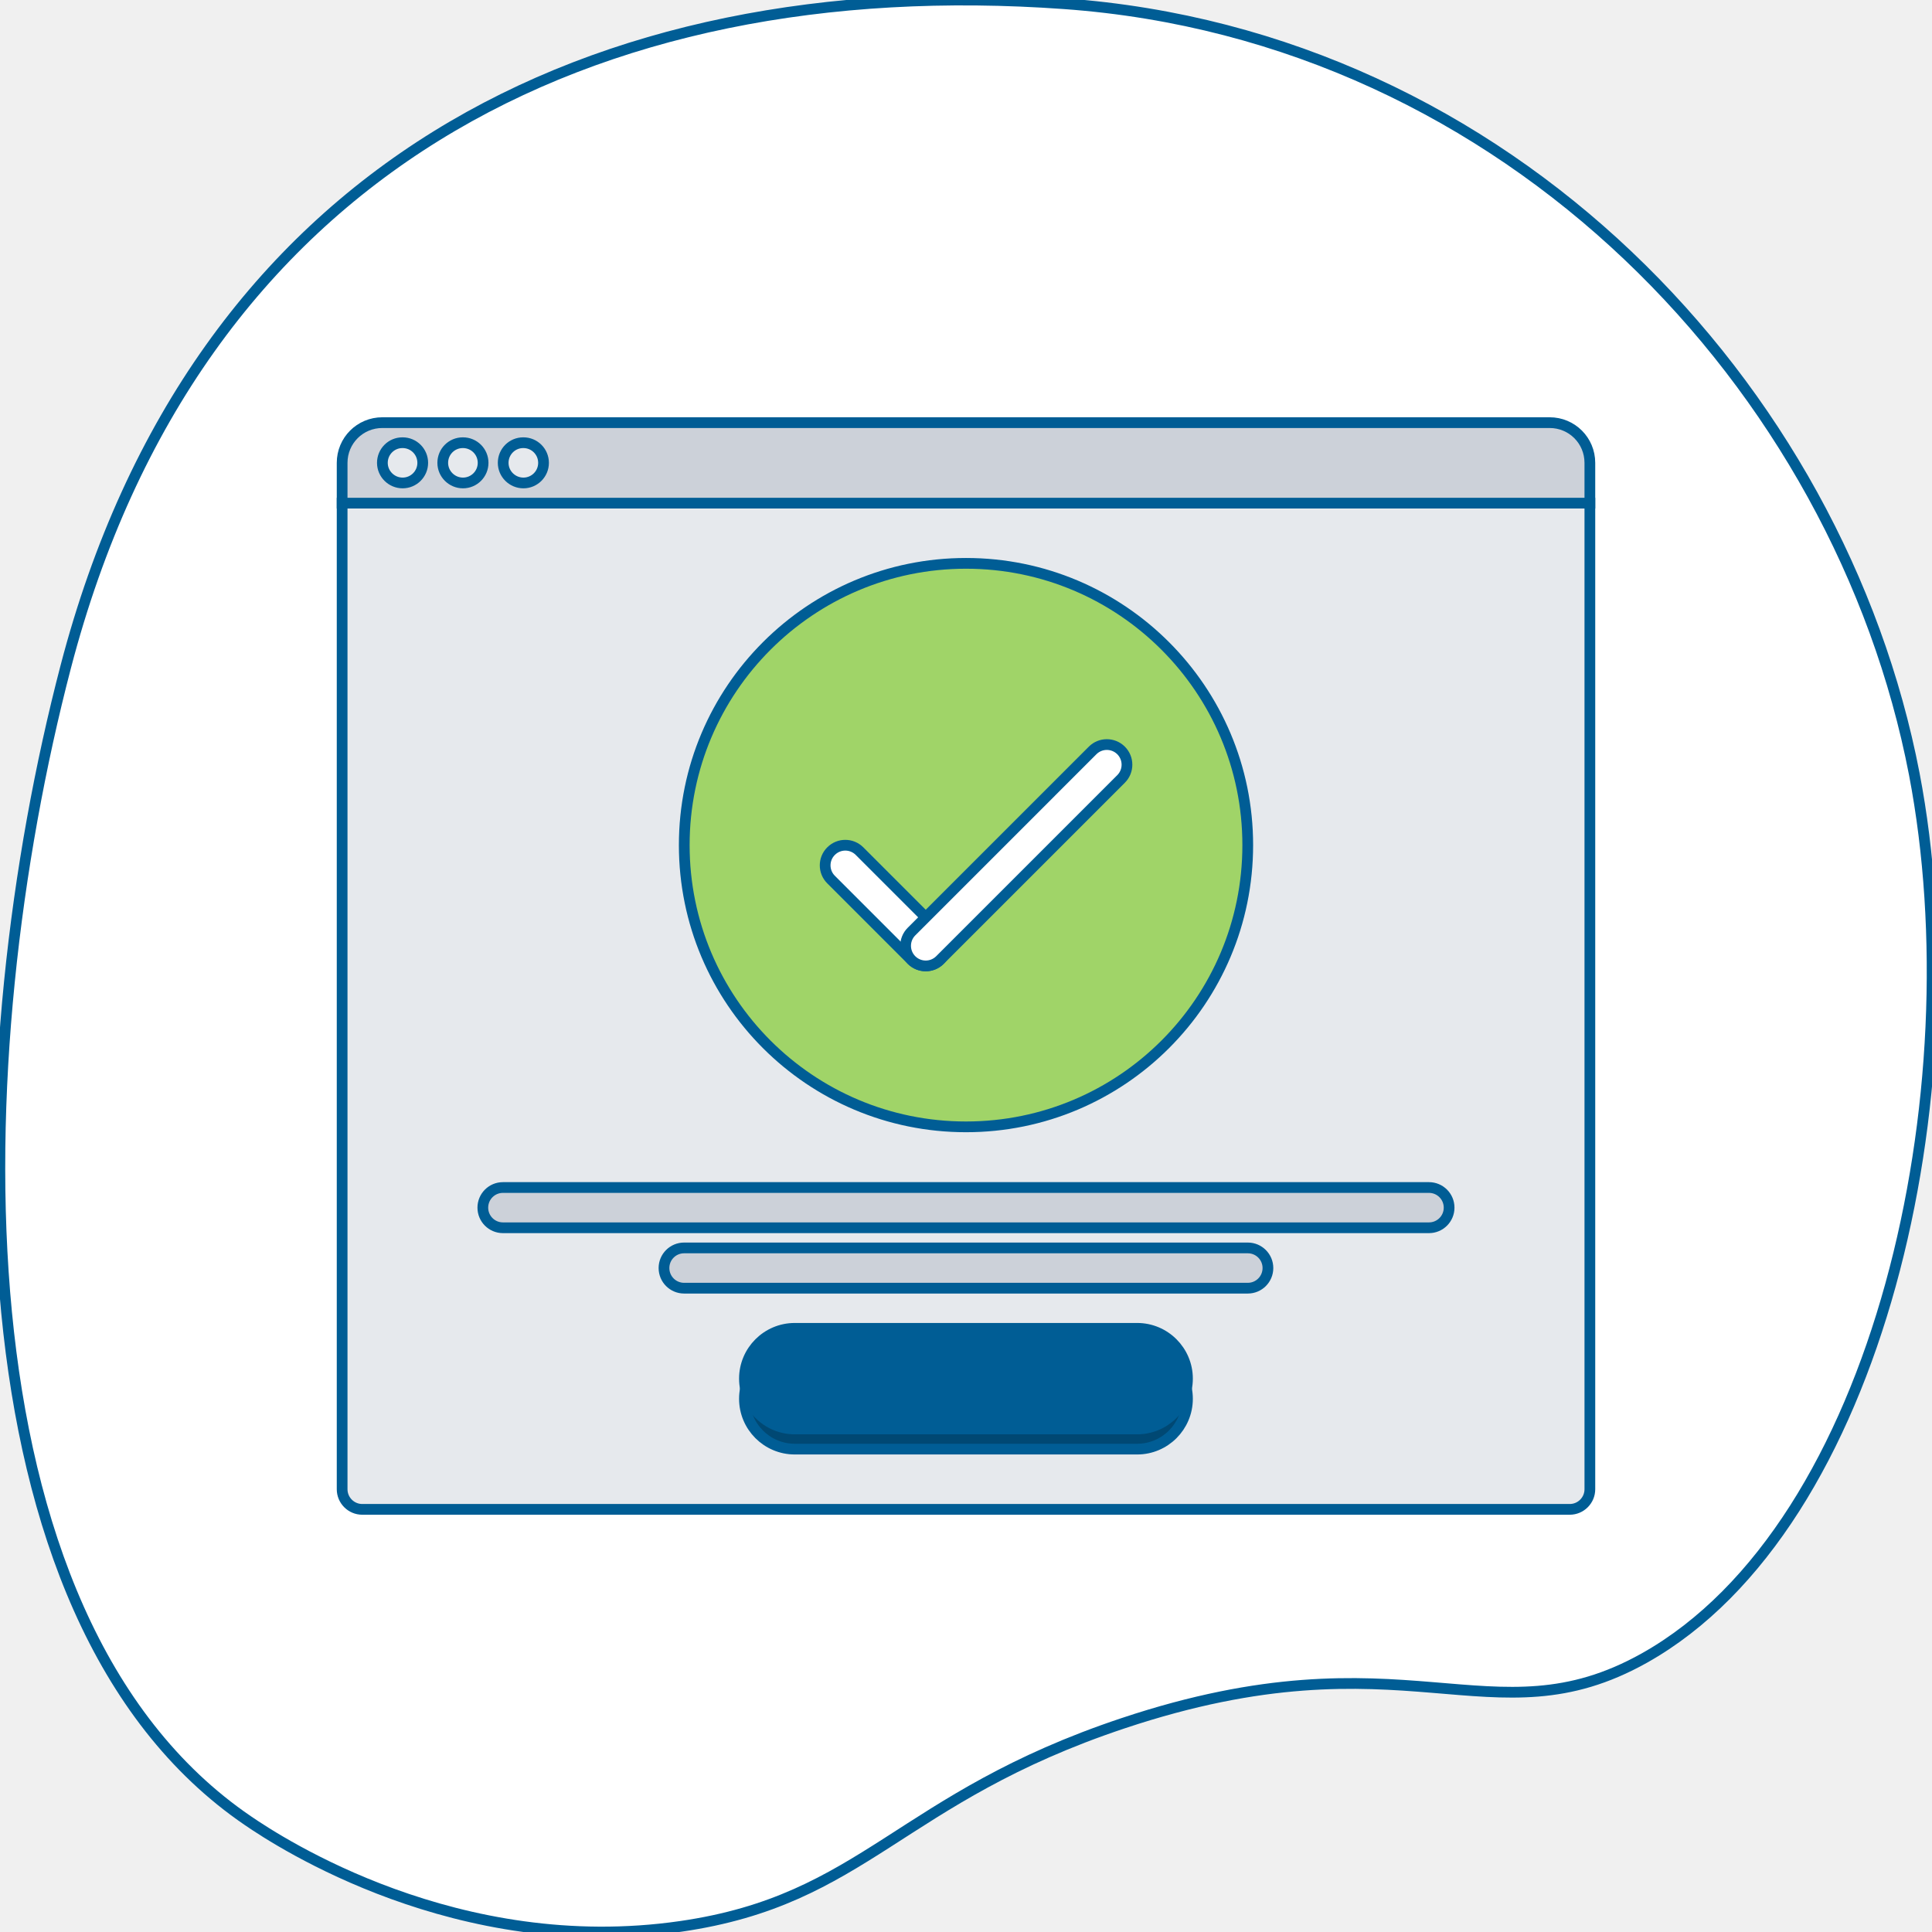
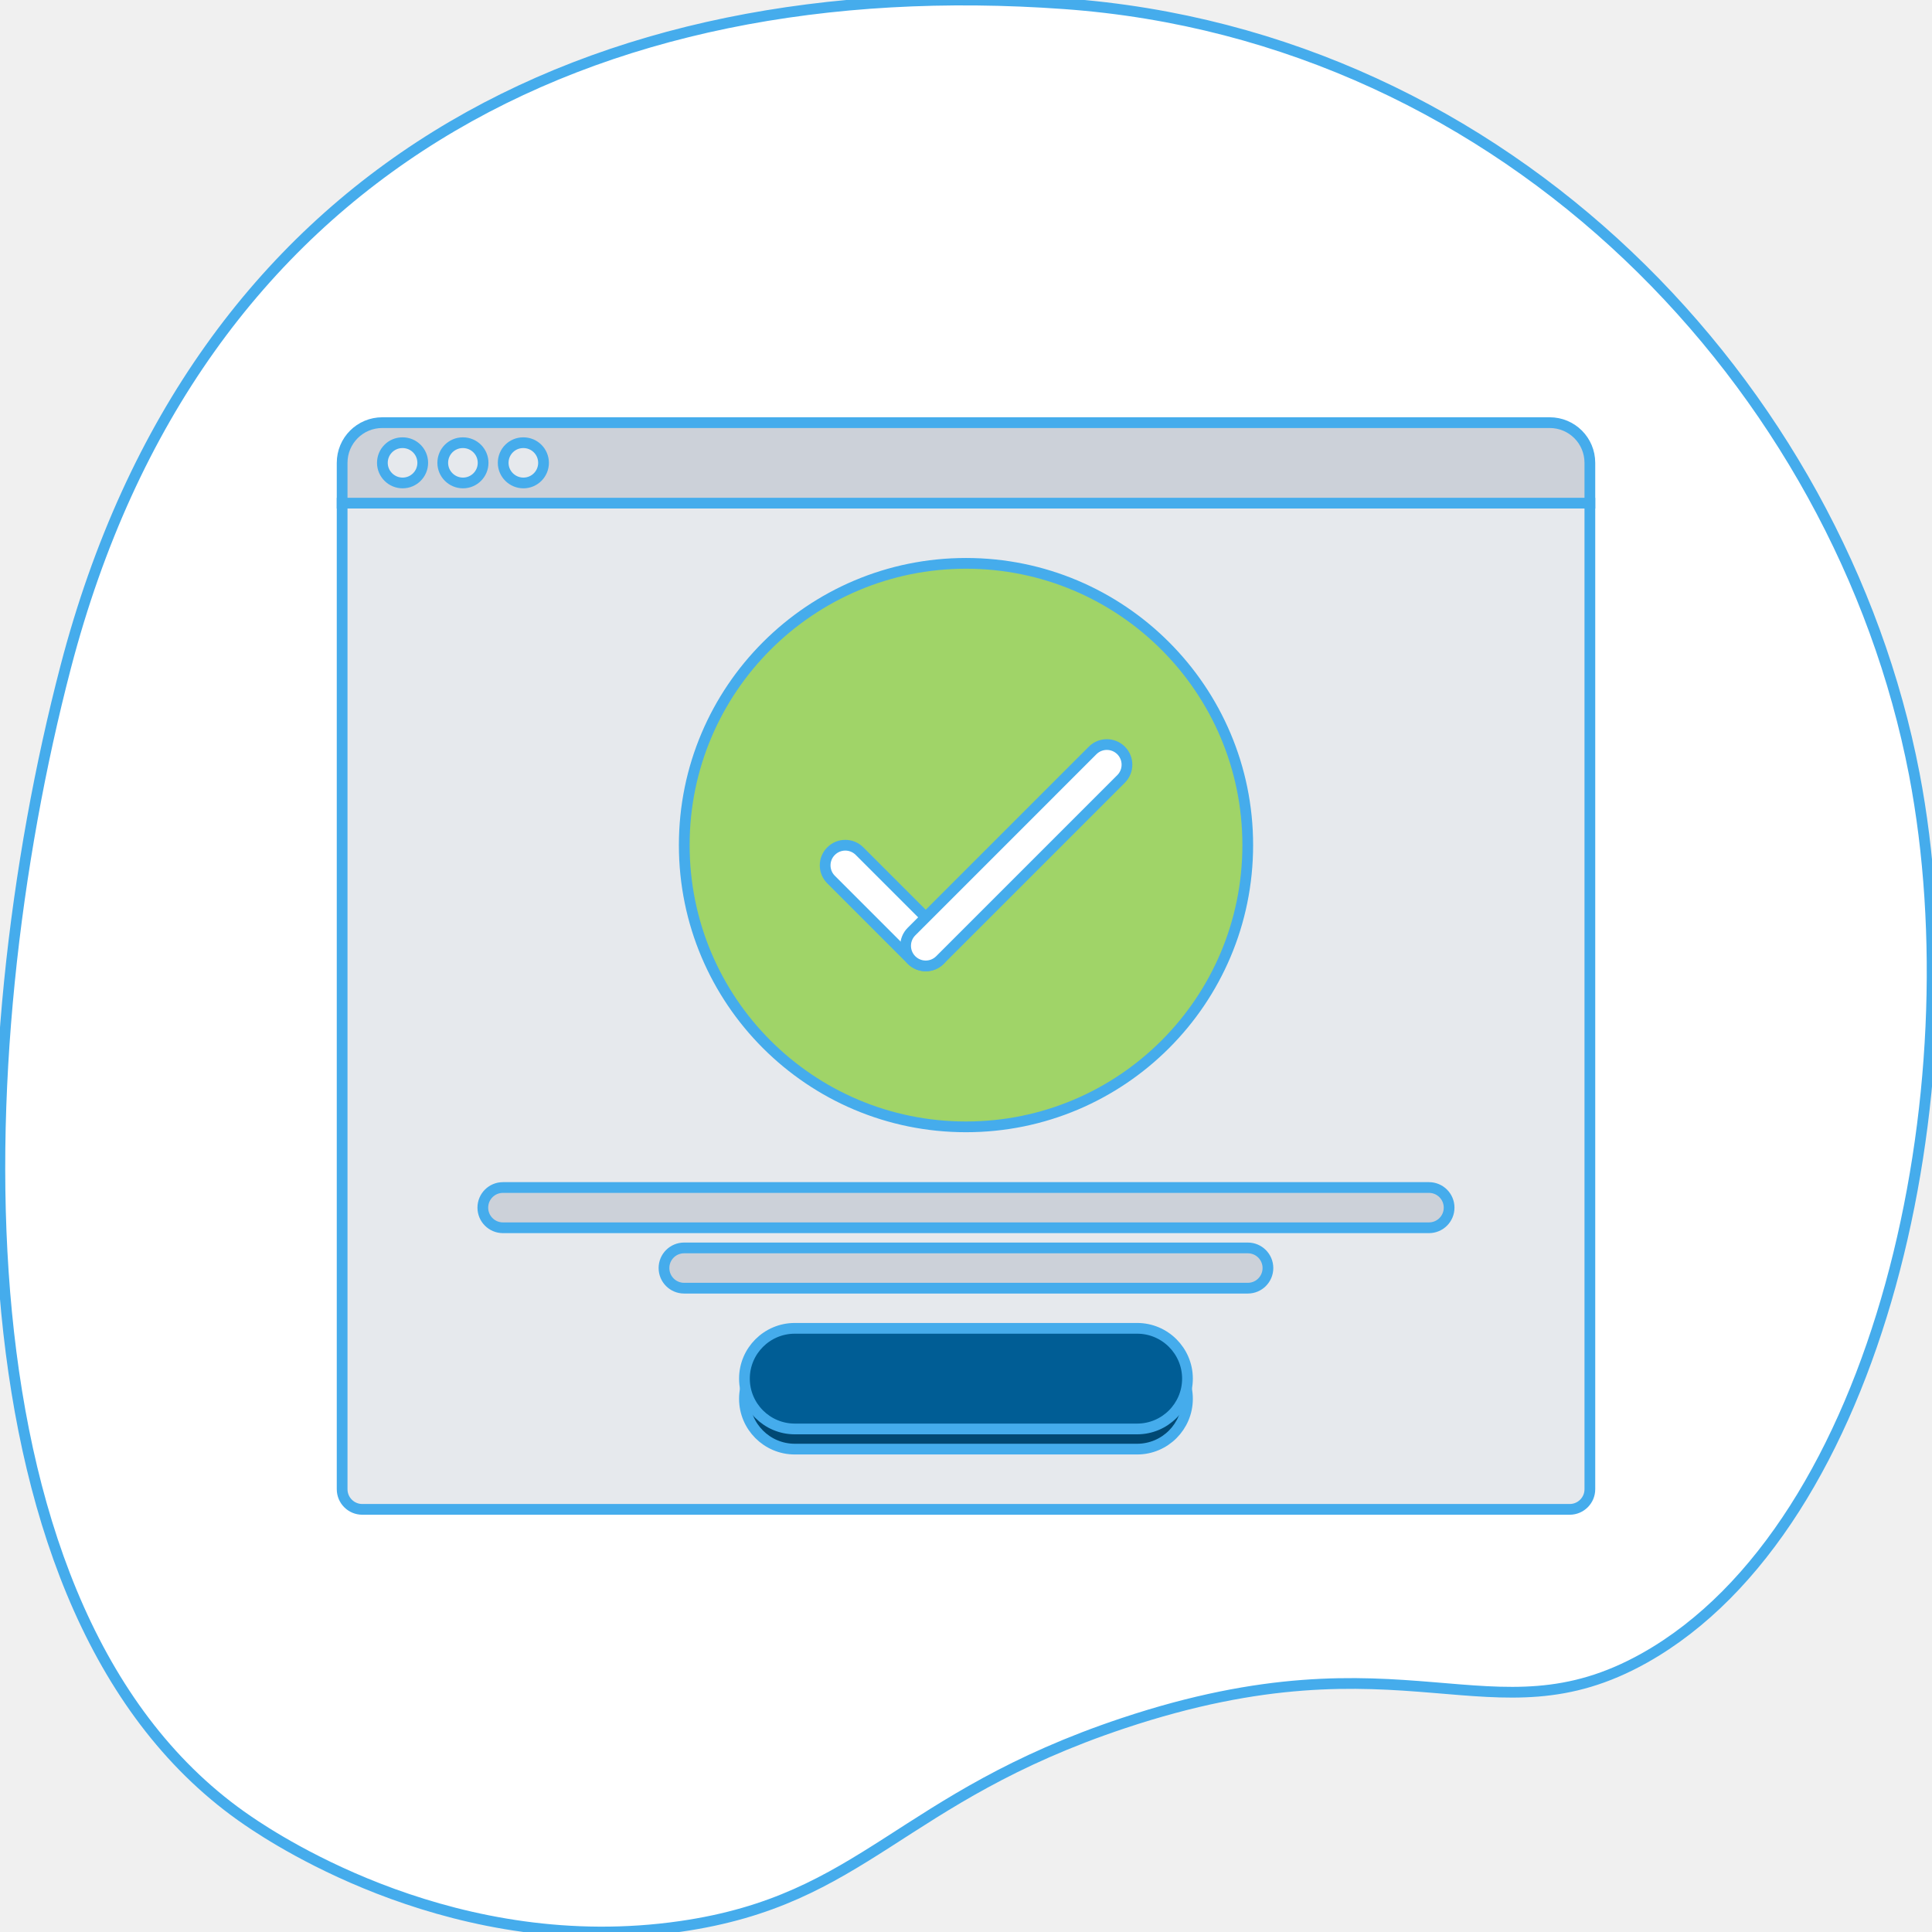
- <svg xmlns="http://www.w3.org/2000/svg" width="90" height="90" viewBox="0 0 90 90" fill="none" stroke="#005d95" stroke-width="0.5px">
+ <svg xmlns="http://www.w3.org/2000/svg" width="90" height="90" viewBox="0 0 90 90" fill="none" stroke="#45acec" stroke-width="0.5px">
  <g clip-path="url(#clip0_68_146)">
    <path d="M52.324 80.273C65.505 75.878 69.457 81.242 76.602 77.238C87.59 71.069 91.998 50.788 89.175 36.057C85.7 18.017 70.293 1.665 49.587 0.174C27.524 -1.414 9.11 7.899 3.062 31.063C-1.65 49.113 -2.4 75.301 11.542 84.81C13.051 85.844 21.314 91.24 31.705 89.739C40.293 88.499 41.878 83.755 52.324 80.273Z" fill="white" />
    <path d="M15.938 69.375C15.938 69.891 16.359 70.312 16.875 70.312H73.125C73.641 70.312 74.062 69.891 74.062 69.375V23.438H15.938V69.375Z" fill="#E6E9ED" />
    <path d="M74.062 21.562V23.438H15.938V21.562C15.938 20.523 16.772 19.688 17.812 19.688H72.188C73.228 19.688 74.062 20.523 74.062 21.562Z" fill="#CCD1D9" />
    <path d="M18.756 20.623H18.746C18.229 20.623 17.813 21.042 17.813 21.561C17.813 22.078 18.238 22.498 18.756 22.498C19.274 22.498 19.693 22.078 19.693 21.561C19.693 21.042 19.274 20.623 18.756 20.623Z" fill="#E6E9ED" />
    <path d="M21.567 20.623H21.558C21.039 20.623 20.625 21.042 20.625 21.561C20.625 22.078 21.049 22.498 21.567 22.498C22.086 22.498 22.505 22.078 22.505 21.561C22.505 21.042 22.086 20.623 21.567 20.623Z" fill="#E6E9ED" />
    <path d="M24.383 20.623H24.373C23.856 20.623 23.44 21.042 23.44 21.561C23.44 22.078 23.865 22.498 24.383 22.498C24.901 22.498 25.32 22.078 25.32 21.561C25.32 21.042 24.901 20.623 24.383 20.623Z" fill="#E6E9ED" />
    <path d="M45 26.243C52.247 26.243 58.125 32.123 58.125 39.368C58.125 46.625 52.247 52.493 45 52.493C37.753 52.493 31.875 46.625 31.875 39.368C31.875 32.123 37.753 26.243 45 26.243Z" fill="#A0D468" />
    <path d="M52.974 62.817H37.023C35.73 62.817 34.679 63.868 34.679 65.161C34.679 66.454 35.73 67.505 37.023 67.505H52.974C54.266 67.505 55.317 66.454 55.317 65.161C55.317 63.868 54.266 62.817 52.974 62.817Z" fill="#004873" />
    <path d="M66.567 57.194H23.429C22.911 57.194 22.492 56.775 22.492 56.257C22.492 55.738 22.911 55.319 23.429 55.319H66.567C67.086 55.319 67.505 55.738 67.505 56.257C67.505 56.775 67.086 57.194 66.567 57.194Z" fill="#CCD1D9" />
    <path d="M58.128 60.008H31.868C31.35 60.008 30.931 59.589 30.931 59.07C30.931 58.552 31.35 58.133 31.868 58.133H58.128C58.646 58.133 59.065 58.552 59.065 59.07C59.065 59.589 58.646 60.008 58.128 60.008Z" fill="#CCD1D9" />
    <path d="M43.124 44.996C42.884 44.996 42.644 44.904 42.461 44.721L38.714 40.974C38.347 40.608 38.347 40.015 38.714 39.649C39.081 39.282 39.673 39.282 40.04 39.649L43.787 43.396C44.153 43.762 44.153 44.355 43.787 44.721C43.604 44.904 43.364 44.996 43.124 44.996Z" fill="white" />
    <path d="M43.124 44.996C42.884 44.996 42.644 44.904 42.461 44.722C42.095 44.355 42.095 43.763 42.461 43.396L50.898 34.959C51.264 34.593 51.857 34.593 52.224 34.959C52.59 35.326 52.59 35.919 52.224 36.285L43.787 44.722C43.604 44.904 43.364 44.996 43.124 44.996Z" fill="white" />
    <path d="M52.974 61.879H37.023C35.73 61.879 34.679 62.93 34.679 64.222C34.679 65.515 35.73 66.566 37.023 66.566H52.974C54.266 66.566 55.317 65.515 55.317 64.222C55.317 62.93 54.266 61.879 52.974 61.879Z" fill="#005D95" />
  </g>
  <defs>
    <clipPath id="clip0_68_146">
      <rect width="90" height="90" fill="white" />
    </clipPath>
  </defs>
</svg>
